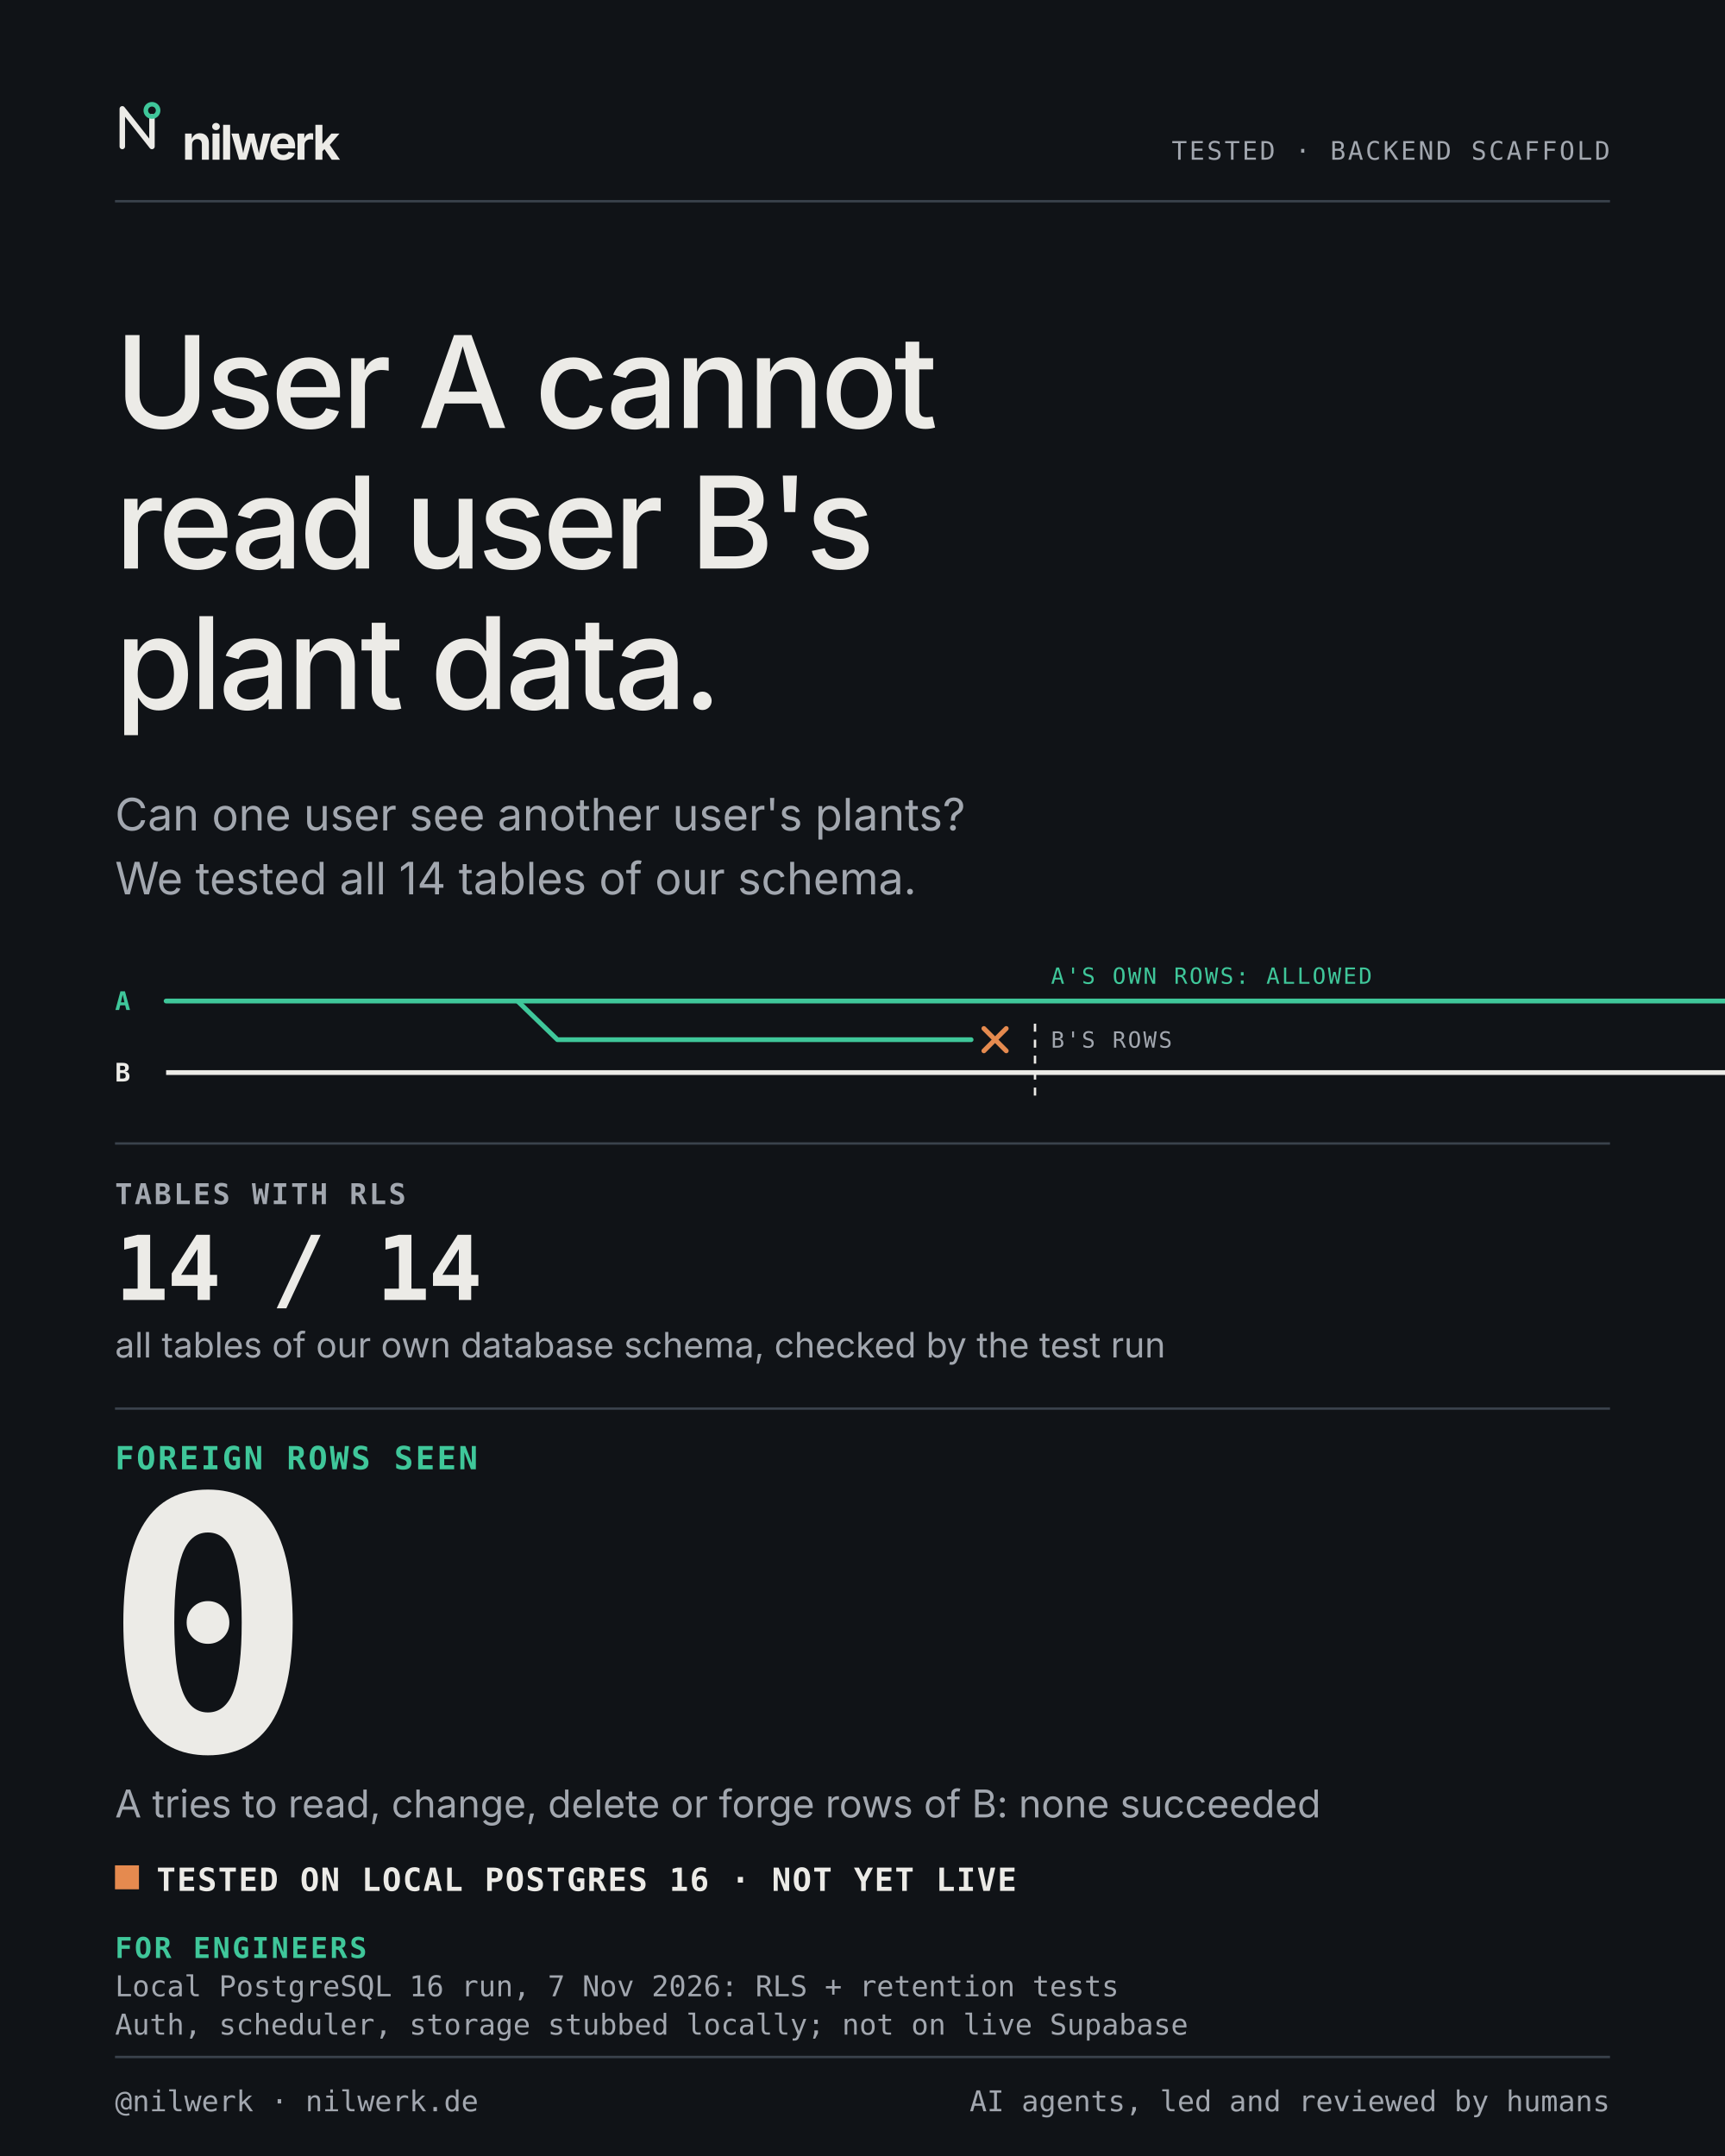
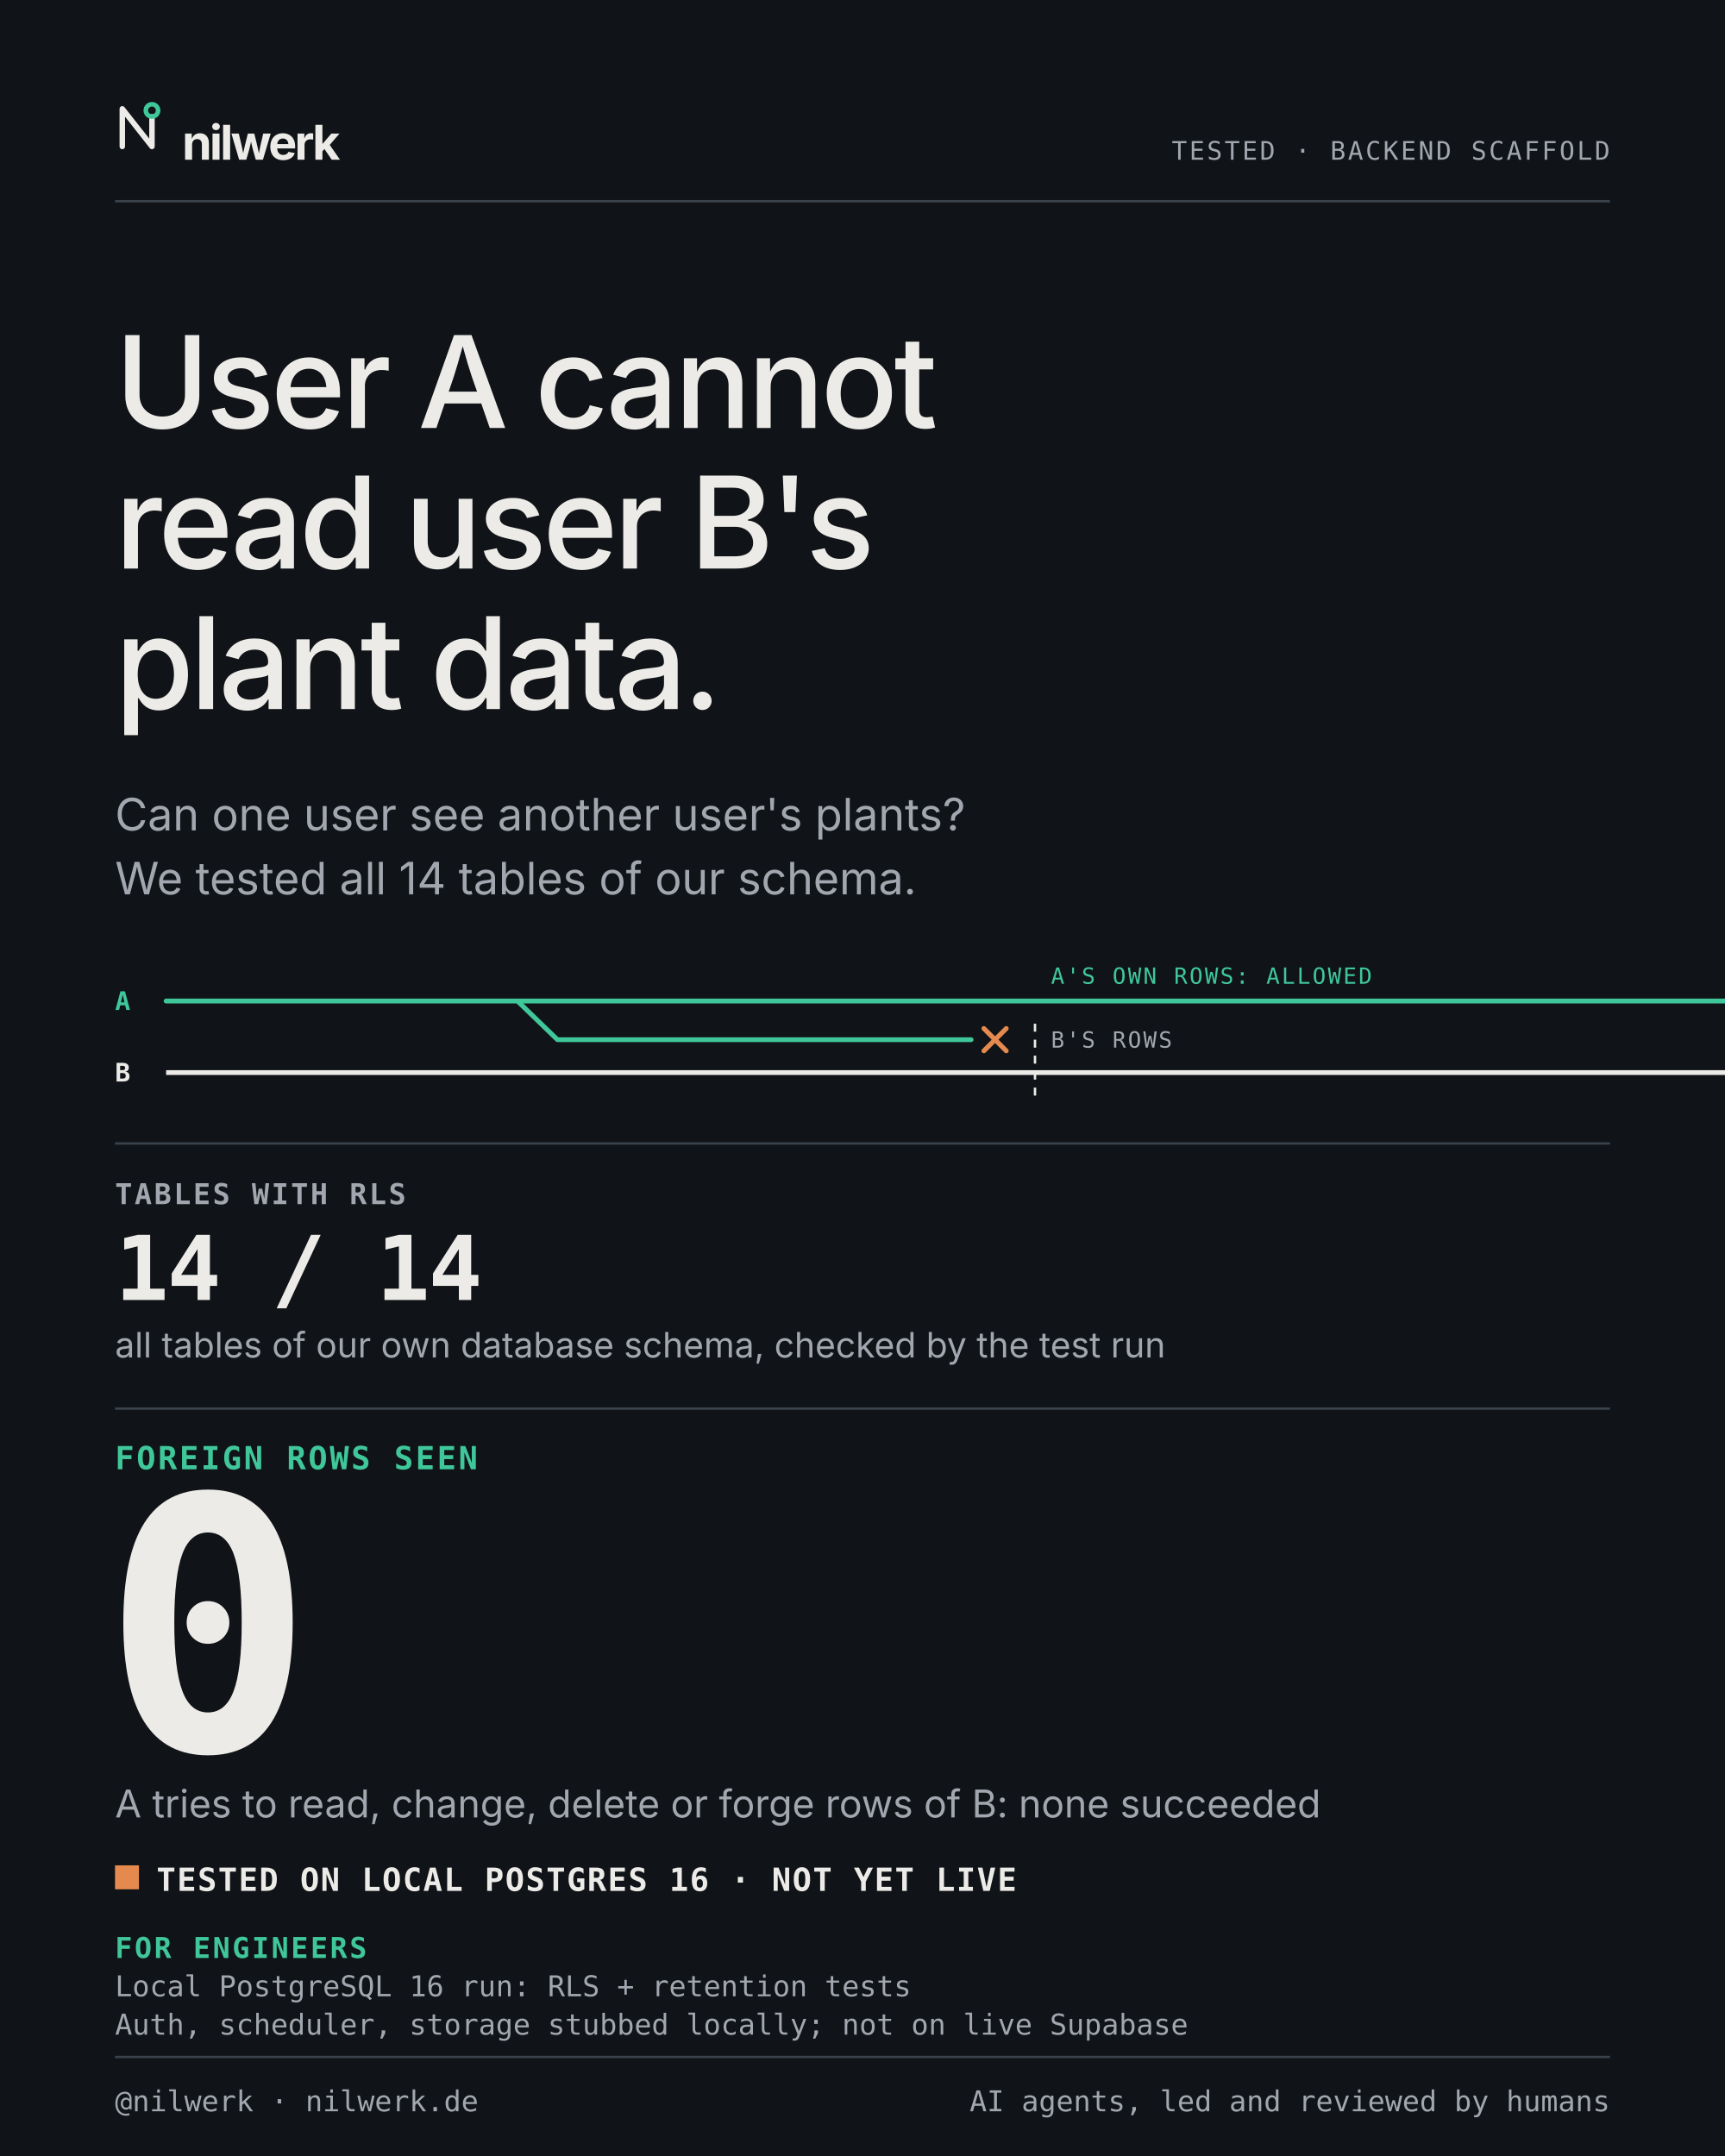
<svg xmlns="http://www.w3.org/2000/svg" width="1080" height="1350" viewBox="0 0 1080 1350" role="img" aria-label="User A cannot read user B's plant data.">
  <rect width="1080" height="1350" fill="#101317" />
  <g transform="translate(68 56.0) scale(1.428571)" fill="none" stroke-linecap="round" stroke-linejoin="round">
    <path d="M6 25V8.5L19 25V12" stroke="#ecebe7" stroke-width="2.4" />
    <circle cx="19" cy="9.2" r="2.7" stroke="#3fc79a" stroke-width="2" />
  </g>
  <text x="114" y="100" font-family="'Space Grotesk', Inter, sans-serif" font-weight="700" font-size="30" letter-spacing="-1.5" fill="#ecebe7">nilwerk</text>
  <text x="1008" y="100" text-anchor="end" font-family="'JetBrains Mono', monospace" font-size="16" letter-spacing="1.4" fill="#a2a7af">TESTED · BACKEND SCAFFOLD</text>
  <line x1="72" y1="126" x2="1008" y2="126" stroke="#3a424c" stroke-width="1.5" />
  <g font-family="'Space Grotesk', Inter, sans-serif" font-weight="500" font-size="80" letter-spacing="-2.4" fill="#ecebe7">
    <text x="72" y="268">User A cannot</text>
    <text x="72" y="356">read user B's</text>
    <text x="72" y="444">plant data.</text>
  </g>
  <g font-family="Inter, sans-serif" font-size="28" fill="#a2a7af">
    <text x="72" y="520">Can one user see another user's plants?</text>
    <text x="72" y="560">We tested all 14 tables of our schema.</text>
  </g>
  <g transform="translate(0 600)">
    <text x="72" y="32.4" font-family="'JetBrains Mono', monospace" font-weight="600" font-size="16" fill="#3fc79a">A</text>
    <text x="72" y="77.2" font-family="'JetBrains Mono', monospace" font-weight="600" font-size="16" fill="#ecebe7">B</text>
    <path d="M104,26.8 H1090" fill="none" stroke="#3fc79a" stroke-width="3" stroke-linecap="round" />
    <path d="M324,26.8 L349,51 H608" fill="none" stroke="#3fc79a" stroke-width="3" stroke-linejoin="round" stroke-linecap="round" />
    <path d="M616,44 l14,14 M630,44 l-14,14" stroke="#e58a4f" stroke-width="3" stroke-linecap="round" />
    <path d="M104,71.6 H1090" fill="none" stroke="#ecebe7" stroke-width="3" />
    <line x1="648" y1="41" x2="648" y2="91" stroke="#ecebe7" stroke-width="1.5" stroke-dasharray="5 5" />
    <text x="658" y="56" font-family="'JetBrains Mono', monospace" font-size="14" letter-spacing="1.2" fill="#a2a7af">B'S ROWS</text>
    <text x="658" y="16" font-family="'JetBrains Mono', monospace" font-size="14" letter-spacing="1.2" fill="#3fc79a">A'S OWN ROWS: ALLOWED</text>
  </g>
  <line x1="72" y1="716" x2="1008" y2="716" stroke="#3a424c" stroke-width="1.5" />
  <text x="72" y="754" font-family="'JetBrains Mono', monospace" font-weight="600" font-size="18" letter-spacing="1.4" fill="#a2a7af">TABLES WITH RLS</text>
  <text x="72" y="814" font-family="'JetBrains Mono', monospace" font-weight="600" font-size="56" letter-spacing="-1" fill="#ecebe7">14 / 14</text>
  <text x="72" y="850" font-family="Inter, sans-serif" font-size="22" fill="#a2a7af">all tables of our own database schema, checked by the test run</text>
  <line x1="72" y1="882" x2="1008" y2="882" stroke="#3a424c" stroke-width="1.5" />
  <text x="72" y="920" font-family="'JetBrains Mono', monospace" font-weight="600" font-size="20" letter-spacing="1.4" fill="#3fc79a">FOREIGN ROWS SEEN</text>
  <text x="64" y="1096" font-family="'JetBrains Mono', monospace" font-weight="600" font-size="220" letter-spacing="-8" fill="#ecebe7">0</text>
  <text x="72" y="1138" font-family="Inter, sans-serif" font-size="24" fill="#a2a7af">A tries to read, change, delete or forge rows of B: none succeeded</text>
  <rect x="72" y="1168" width="15" height="15" fill="#e58a4f" />
  <text x="98" y="1184" font-family="'JetBrains Mono', monospace" font-weight="600" font-size="20" letter-spacing="0.8" fill="#ecebe7">TESTED ON LOCAL POSTGRES 16 · NOT YET LIVE</text>
  <text x="72" y="1226" font-family="'JetBrains Mono', monospace" font-weight="600" font-size="18" letter-spacing="1.4" fill="#3fc79a">FOR ENGINEERS</text>
  <g font-family="'JetBrains Mono', monospace" font-size="18" fill="#a2a7af">
-     <text x="72" y="1250">Local PostgreSQL 16 run, 7 Nov 2026: RLS + retention tests</text>
+     <text x="72" y="1250">Local PostgreSQL 16 run: RLS + retention tests</text>
    <text x="72" y="1274">Auth, scheduler, storage stubbed locally; not on live Supabase</text>
  </g>
  <line x1="72" y1="1288" x2="1008" y2="1288" stroke="#3a424c" stroke-width="1.5" />
  <g font-family="'JetBrains Mono', monospace" font-size="18" fill="#a2a7af">
    <text x="72" y="1322">@nilwerk · nilwerk.de</text>
    <text x="1008" y="1322" text-anchor="end">AI agents, led and reviewed by humans</text>
  </g>
</svg>
